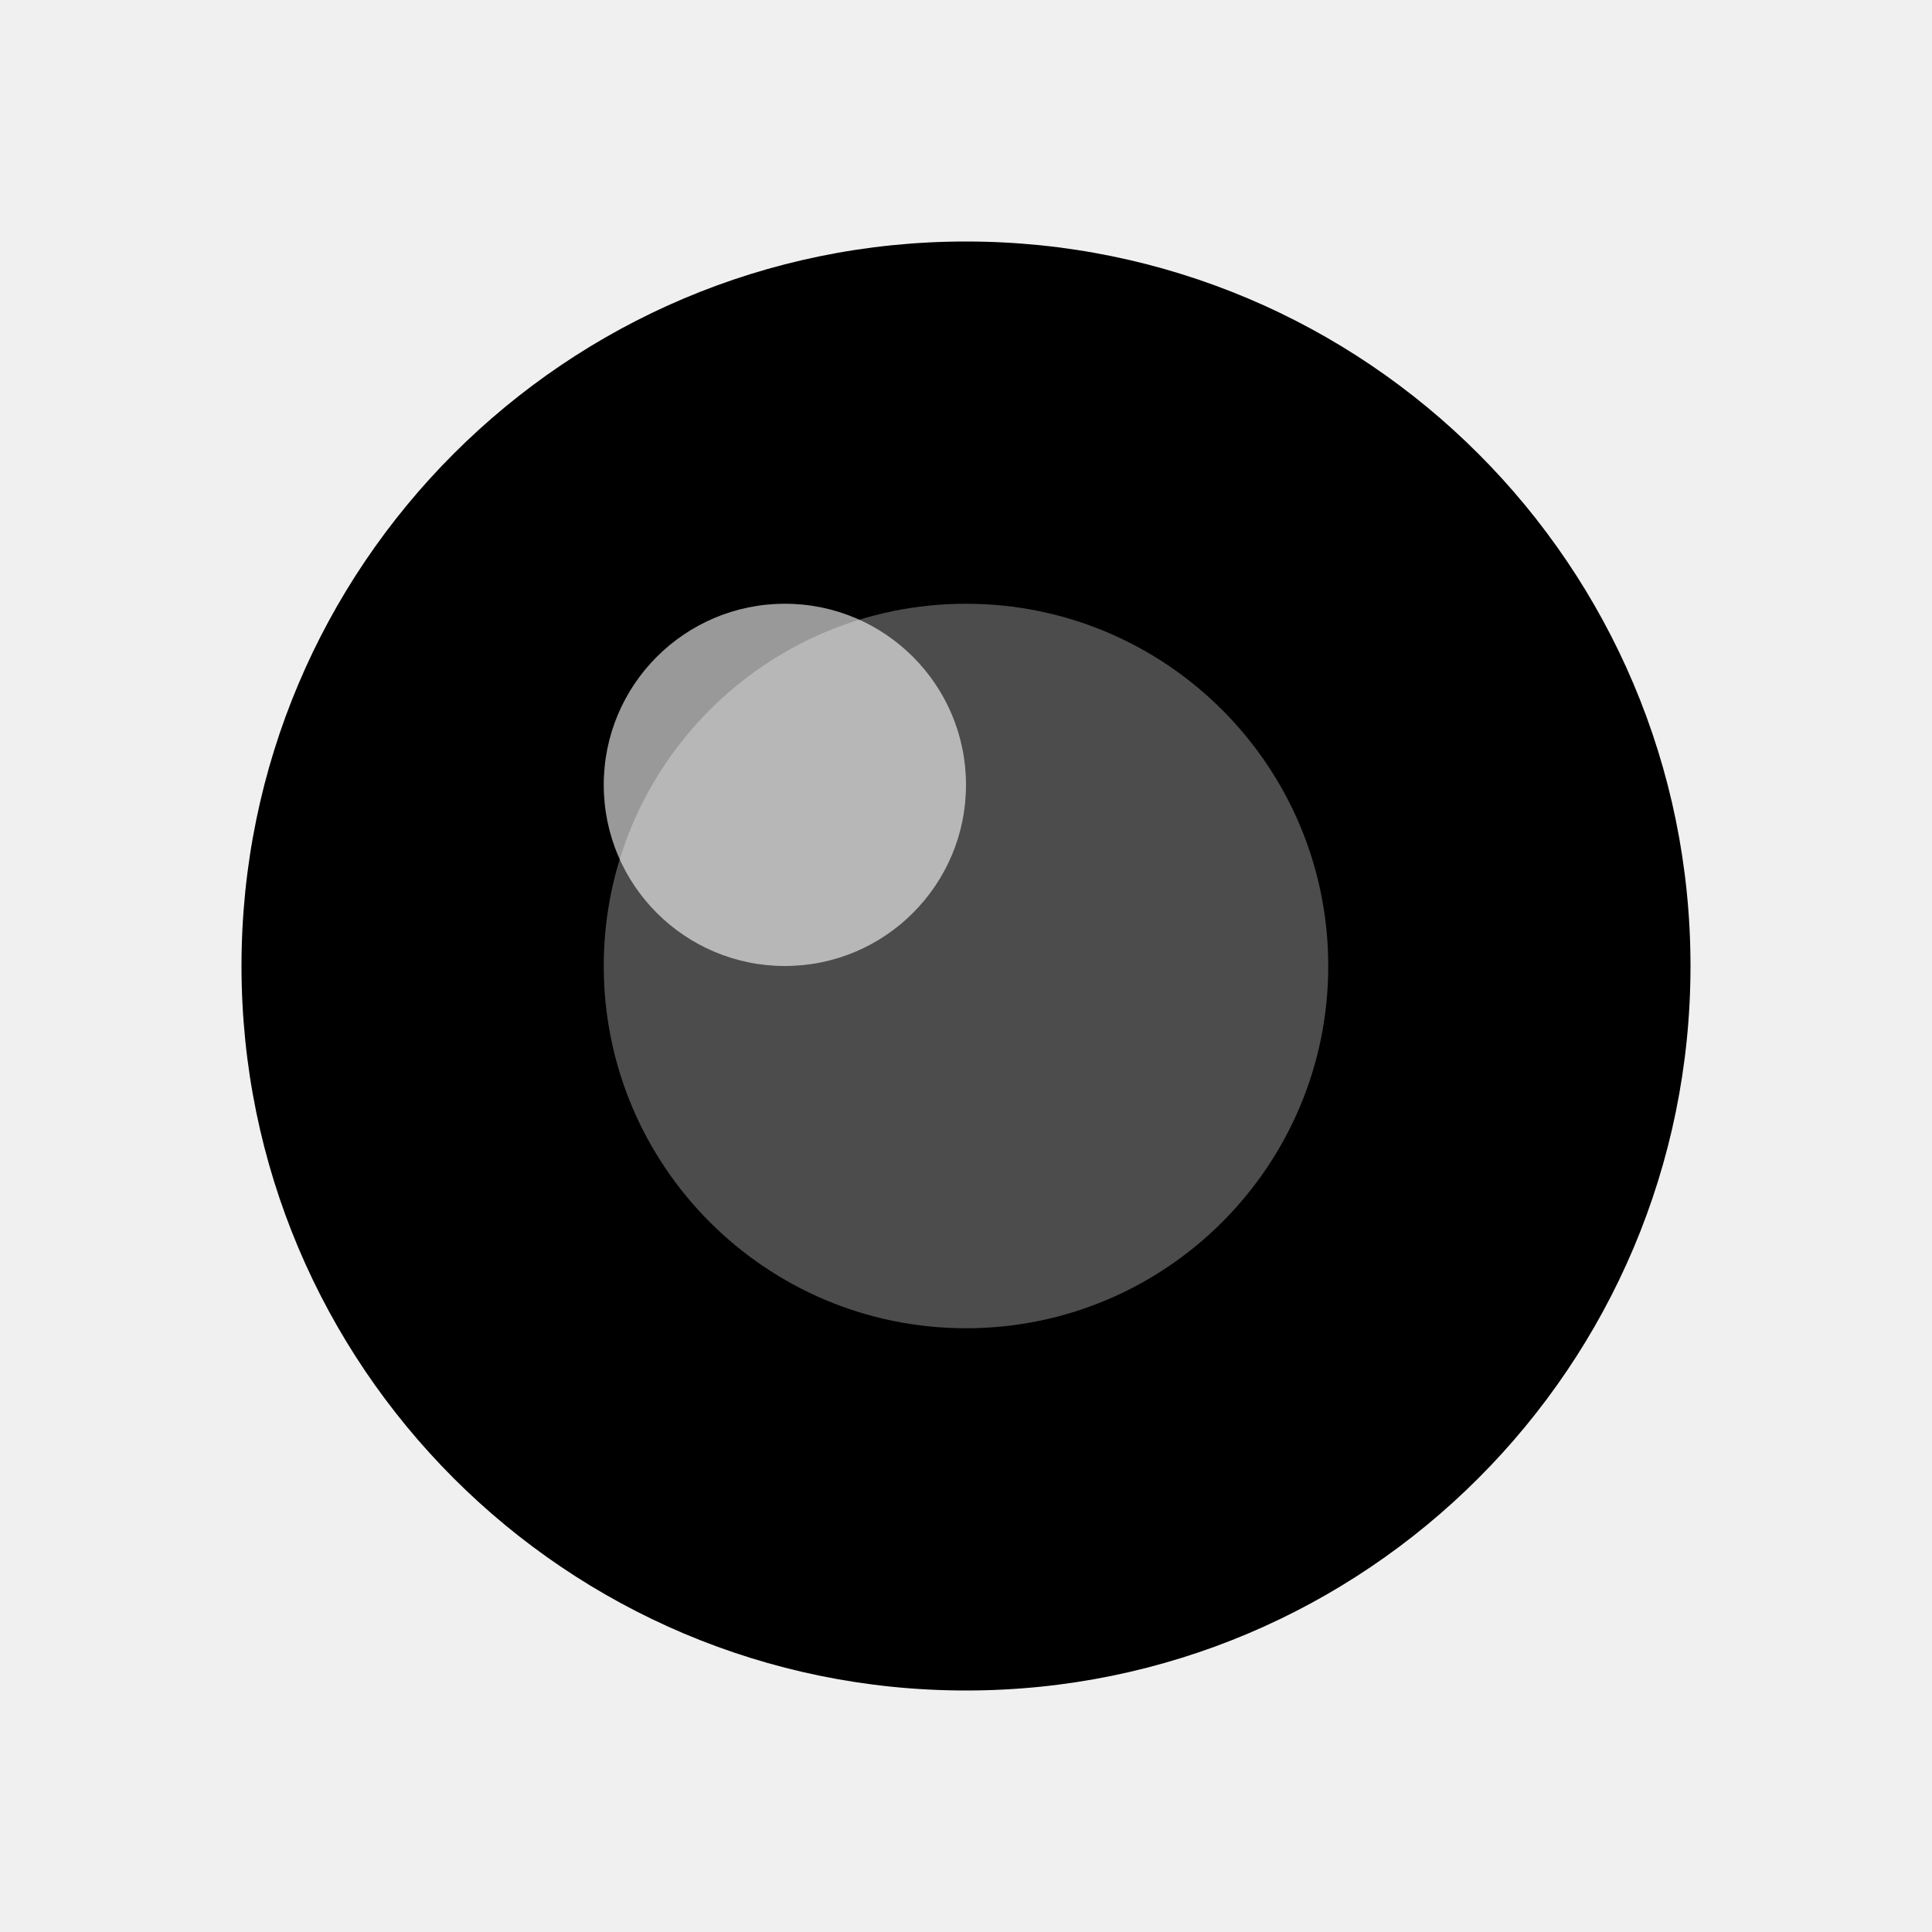
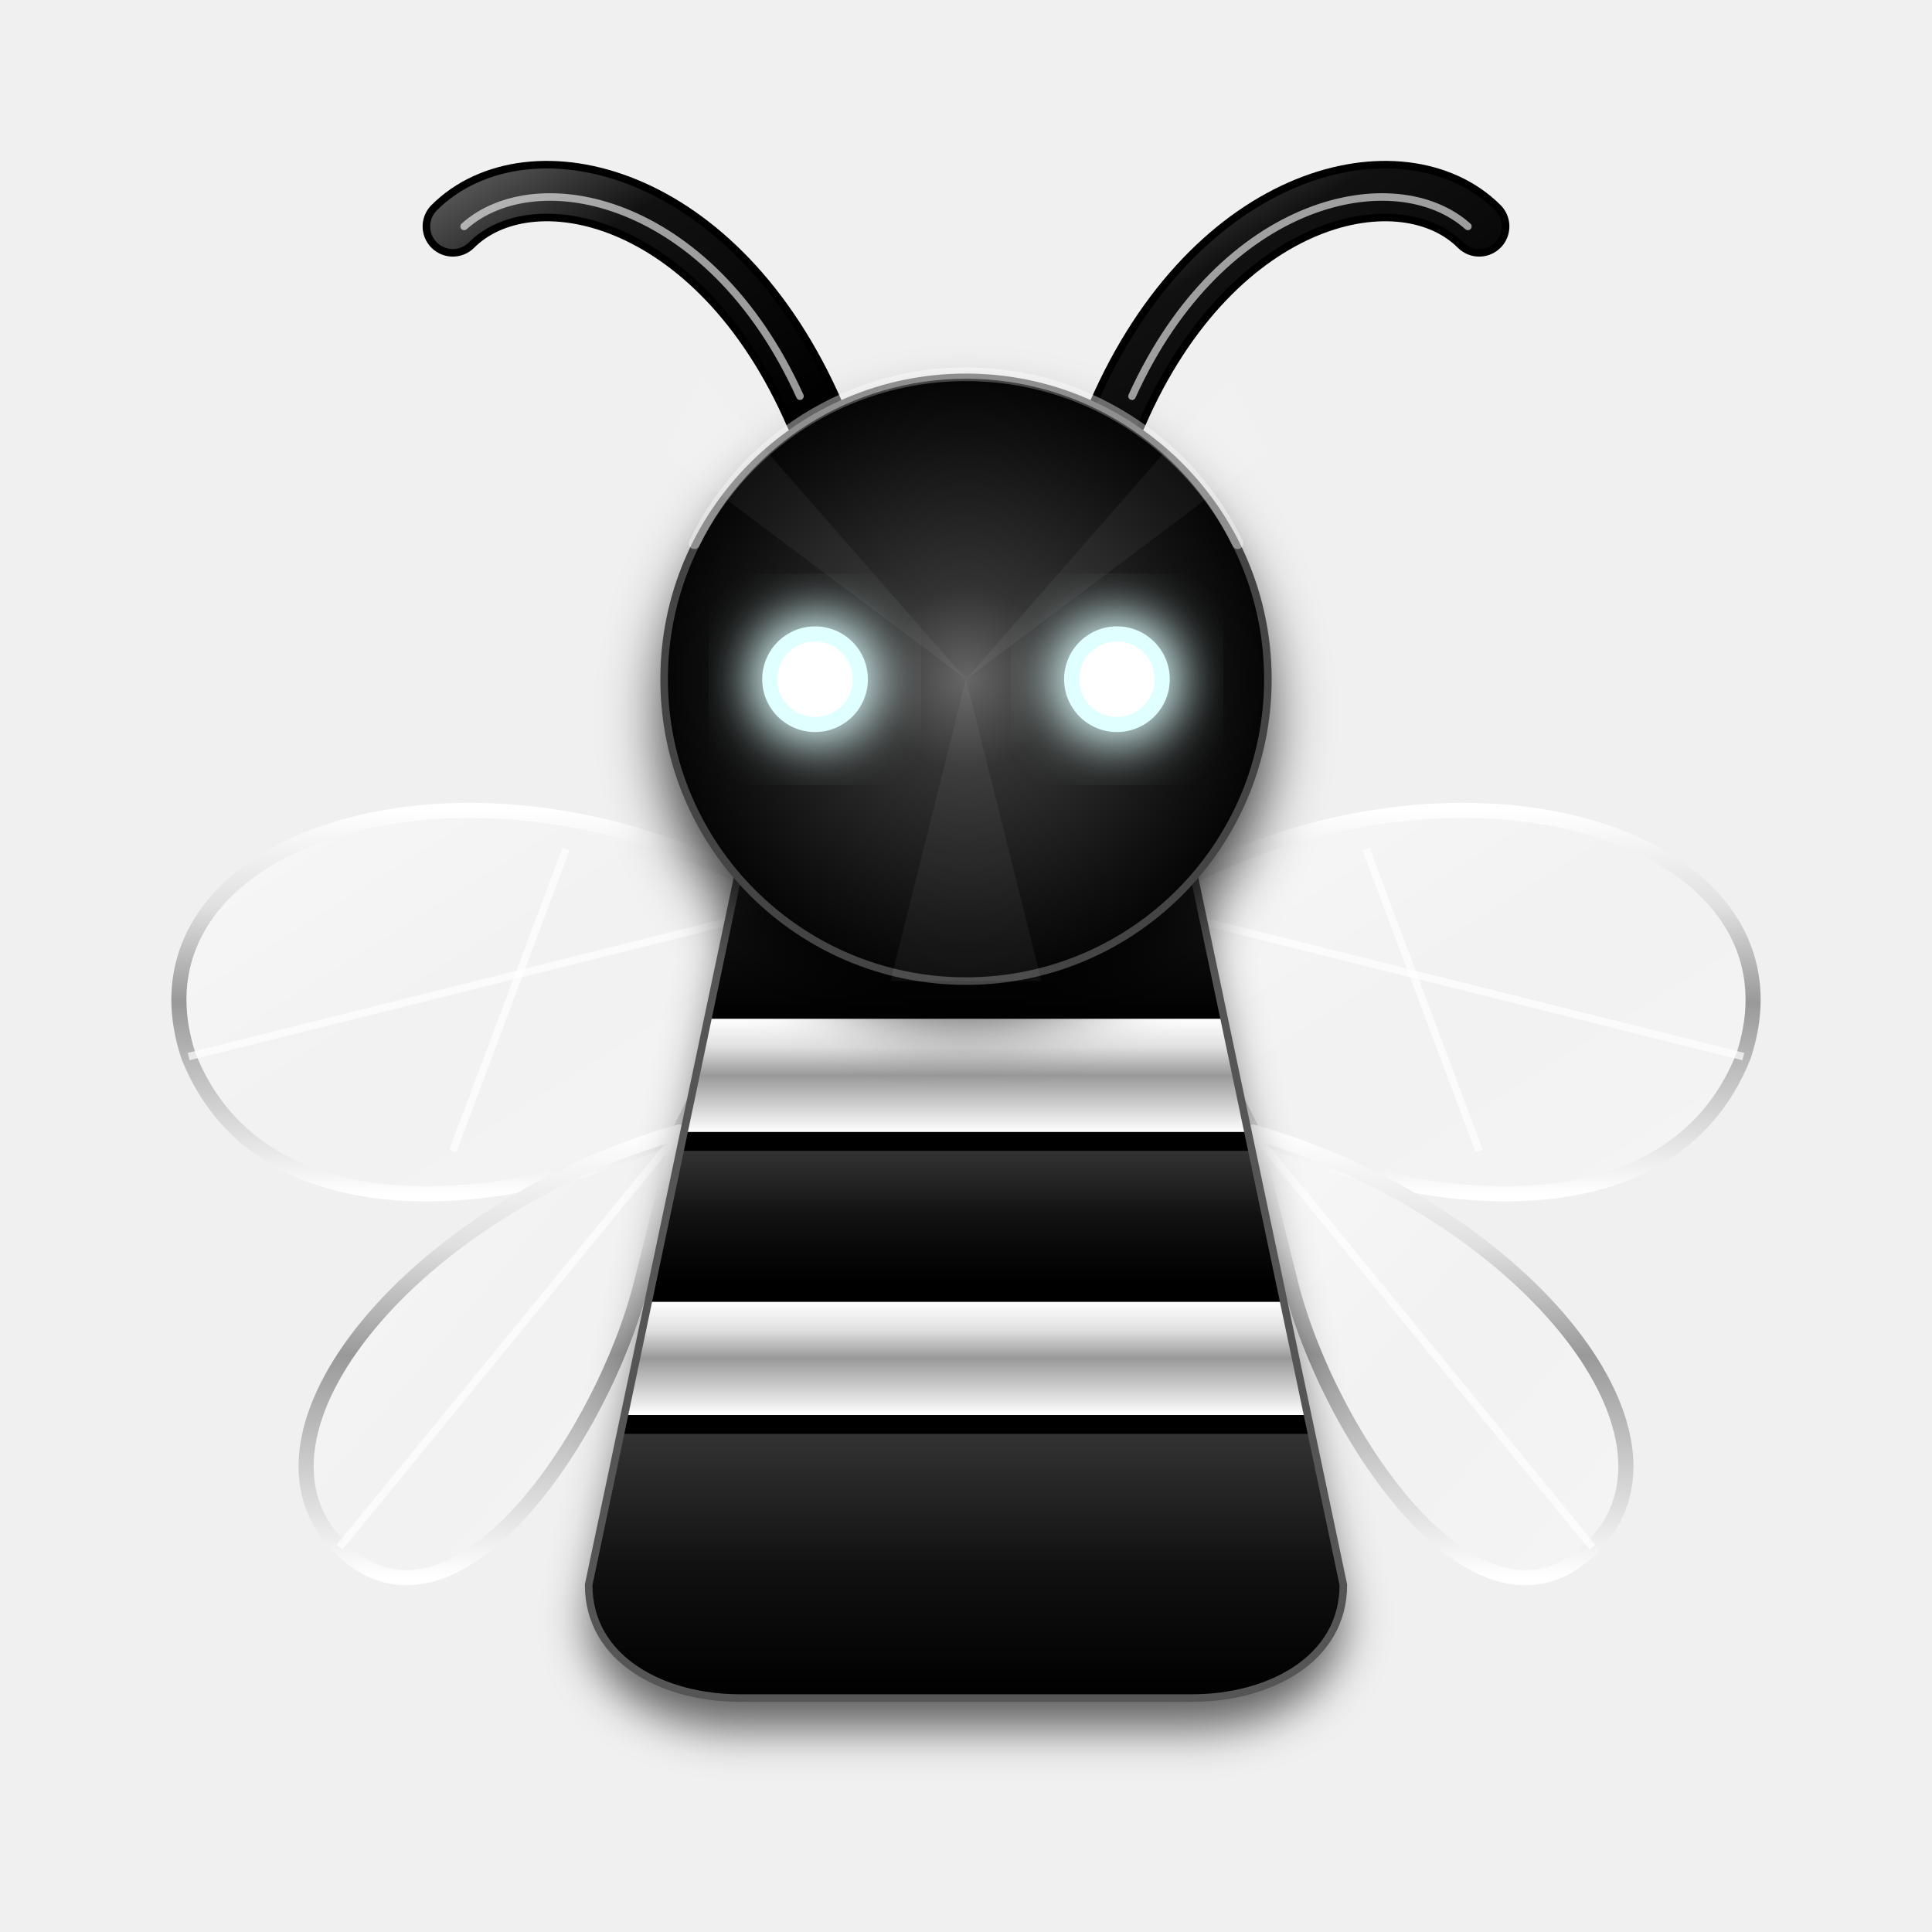
- <svg xmlns="http://www.w3.org/2000/svg" width="16" height="16" viewBox="0 0 16 16" fill="none">
-   <circle cx="8" cy="8" r="6" fill="currentColor" />
-   <circle cx="8" cy="8" r="3" fill="white" fill-opacity="0.3" />
-   <circle cx="6.5" cy="6.5" r="1.5" fill="white" fill-opacity="0.6" />
+ <svg xmlns="http://www.w3.org/2000/svg" viewBox="0 0 512 512" width="100%" height="100%">
+   <defs>
+     <radialGradient id="headMetal" cx="50%" cy="50%" r="50%">
+       <stop offset="0%" stop-color="#666" />
+       <stop offset="30%" stop-color="#333" />
+       <stop offset="80%" stop-color="#111" />
+       <stop offset="100%" stop-color="#050505" />
+     </radialGradient>
+     <linearGradient id="bodyDarkMetal" x1="0%" y1="0%" x2="0%" y2="100%">
+       <stop offset="0%" stop-color="#333" />
+       <stop offset="50%" stop-color="#111" />
+       <stop offset="100%" stop-color="#000" />
+     </linearGradient>
+     <linearGradient id="silverMetal" x1="0%" y1="0%" x2="0%" y2="100%">
+       <stop offset="0%" stop-color="#FFF" />
+       <stop offset="25%" stop-color="#E0E0E0" />
+       <stop offset="50%" stop-color="#999" />
+       <stop offset="75%" stop-color="#CCC" />
+       <stop offset="100%" stop-color="#FFF" />
+     </linearGradient>
+     <linearGradient id="antennaGrad" x1="0%" y1="0%" x2="100%" y2="100%">
+       <stop offset="0%" stop-color="#555" />
+       <stop offset="30%" stop-color="#111" />
+       <stop offset="100%" stop-color="#000" />
+     </linearGradient>
+     <linearGradient id="glassWing" x1="0%" y1="0%" x2="100%" y2="100%">
+       <stop offset="0%" stop-color="rgba(255, 255, 255, 0.5)" />
+       <stop offset="50%" stop-color="rgba(255, 255, 255, 0.1)" />
+       <stop offset="100%" stop-color="rgba(255, 255, 255, 0.3)" />
+     </linearGradient>
+     <filter id="glow" x="-50%" y="-50%" width="200%" height="200%">
+       <feGaussianBlur stdDeviation="8" result="blur" />
+       <feMerge>
+         <feMergeNode in="blur" />
+         <feMergeNode in="blur" />
+         <feMergeNode in="SourceGraphic" />
+       </feMerge>
+     </filter>
+     <clipPath id="bodyClip">
+       <path d="M 196 230                 L 316 230                 L 356 420                 C 356 440 336 450 316 450                 L 196 450                 C 176 450 156 440 156 420 Z" />
+     </clipPath>
+   </defs>
+   <g stroke="url(#silverMetal)" stroke-width="4" stroke-linejoin="round">
+     <path d="M 210 240 C 130 190 30 220 50 280 C 70 330 140 320 180 300 Z" fill="url(#glassWing)" />
+     <path d="M 180 300 C 110 320 60 380 90 410 C 120 440 160 380 170 340 Z" fill="url(#glassWing)" />
+     <path d="M 302 240 C 382 190 482 220 462 280 C 442 330 372 320 332 300 Z" fill="url(#glassWing)" />
+     <path d="M 332 300 C 402 320 452 380 422 410 C 392 440 352 380 342 340 Z" fill="url(#glassWing)" />
+   </g>
+   <g stroke="rgba(255,255,255,0.7)" stroke-width="2" fill="none">
+     <path d="M 210 240 L 50 280" />
+     <path d="M 150 225 L 120 305" />
+     <path d="M 180 300 L 90 410" />
+   </g>
+   <g stroke="rgba(255,255,255,0.7)" stroke-width="2" fill="none">
+     <path d="M 302 240 L 462 280" />
+     <path d="M 362 225 L 392 305" />
+     <path d="M 332 300 L 422 410" />
+   </g>
+   <path d="M 196 230 L 316 230 L 356 420 C 356 440 336 450 316 450 L 196 450 C 176 450 156 440 156 420 Z" fill="rgba(0,0,0,0.6)" transform="translate(0, 8)" filter="blur(6px)" />
+   <g clip-path="url(#bodyClip)">
+     <rect x="140" y="220" width="240" height="250" fill="url(#bodyDarkMetal)" />
+     <rect x="140" y="220" width="240" height="50" fill="url(#bodyDarkMetal)" />
+     <rect x="140" y="270" width="240" height="30" fill="url(#silverMetal)" />
+     <rect x="140" y="300" width="240" height="5" fill="#000" />
+     <rect x="140" y="305" width="240" height="35" fill="url(#bodyDarkMetal)" />
+     <rect x="140" y="340" width="240" height="5" fill="#000" />
+     <rect x="140" y="345" width="240" height="30" fill="url(#silverMetal)" />
+     <rect x="140" y="375" width="240" height="5" fill="#000" />
+     <rect x="140" y="380" width="240" height="70" fill="url(#bodyDarkMetal)" />
+   </g>
+   <path d="M 196 230 L 316 230 L 356 420 C 356 440 336 450 316 450 L 196 450 C 176 450 156 440 156 420 Z" fill="none" stroke="#555" stroke-width="2" />
+   <path d="M 216 110 C 190 50 140 40 120 60" fill="none" stroke="#000" stroke-width="16" stroke-linecap="round" />
+   <path d="M 216 110 C 190 50 140 40 120 60" fill="none" stroke="url(#antennaGrad)" stroke-width="12" stroke-linecap="round" />
+   <path d="M 212 105 C 188 52 142 43 123 60" fill="none" stroke="#FFF" stroke-width="2" stroke-linecap="round" opacity="0.6" />
+   <path d="M 296 110 C 322 50 372 40 392 60" fill="none" stroke="#000" stroke-width="16" stroke-linecap="round" />
+   <path d="M 296 110 C 322 50 372 40 392 60" fill="none" stroke="url(#antennaGrad)" stroke-width="12" stroke-linecap="round" />
+   <path d="M 300 105 C 324 52 370 43 389 60" fill="none" stroke="#FFF" stroke-width="2" stroke-linecap="round" opacity="0.6" />
+   <circle cx="256" cy="180" r="80" fill="rgba(0,0,0,0.8)" transform="translate(0, 10)" filter="blur(8px)" />
+   <circle cx="256" cy="180" r="80" fill="url(#headMetal)" stroke="#444" stroke-width="2" />
+   <polygon points="256,180 176,120 186,100" fill="#FFF" opacity="0.05" />
+   <polygon points="256,180 336,120 326,100" fill="#FFF" opacity="0.05" />
+   <polygon points="256,180 236,260 276,260" fill="#FFF" opacity="0.05" />
+   <path d="M 184 144 A 80 80 0 0 1 328 144" fill="none" stroke="#FFF" stroke-width="3" opacity="0.4" stroke-linecap="round" />
+   <circle cx="216" cy="180" r="14" fill="#E0FFFF" filter="url(#glow)" />
+   <circle cx="216" cy="180" r="10" fill="#FFFFFF" />
+   <circle cx="296" cy="180" r="14" fill="#E0FFFF" filter="url(#glow)" />
+   <circle cx="296" cy="180" r="10" fill="#FFFFFF" />
</svg>
